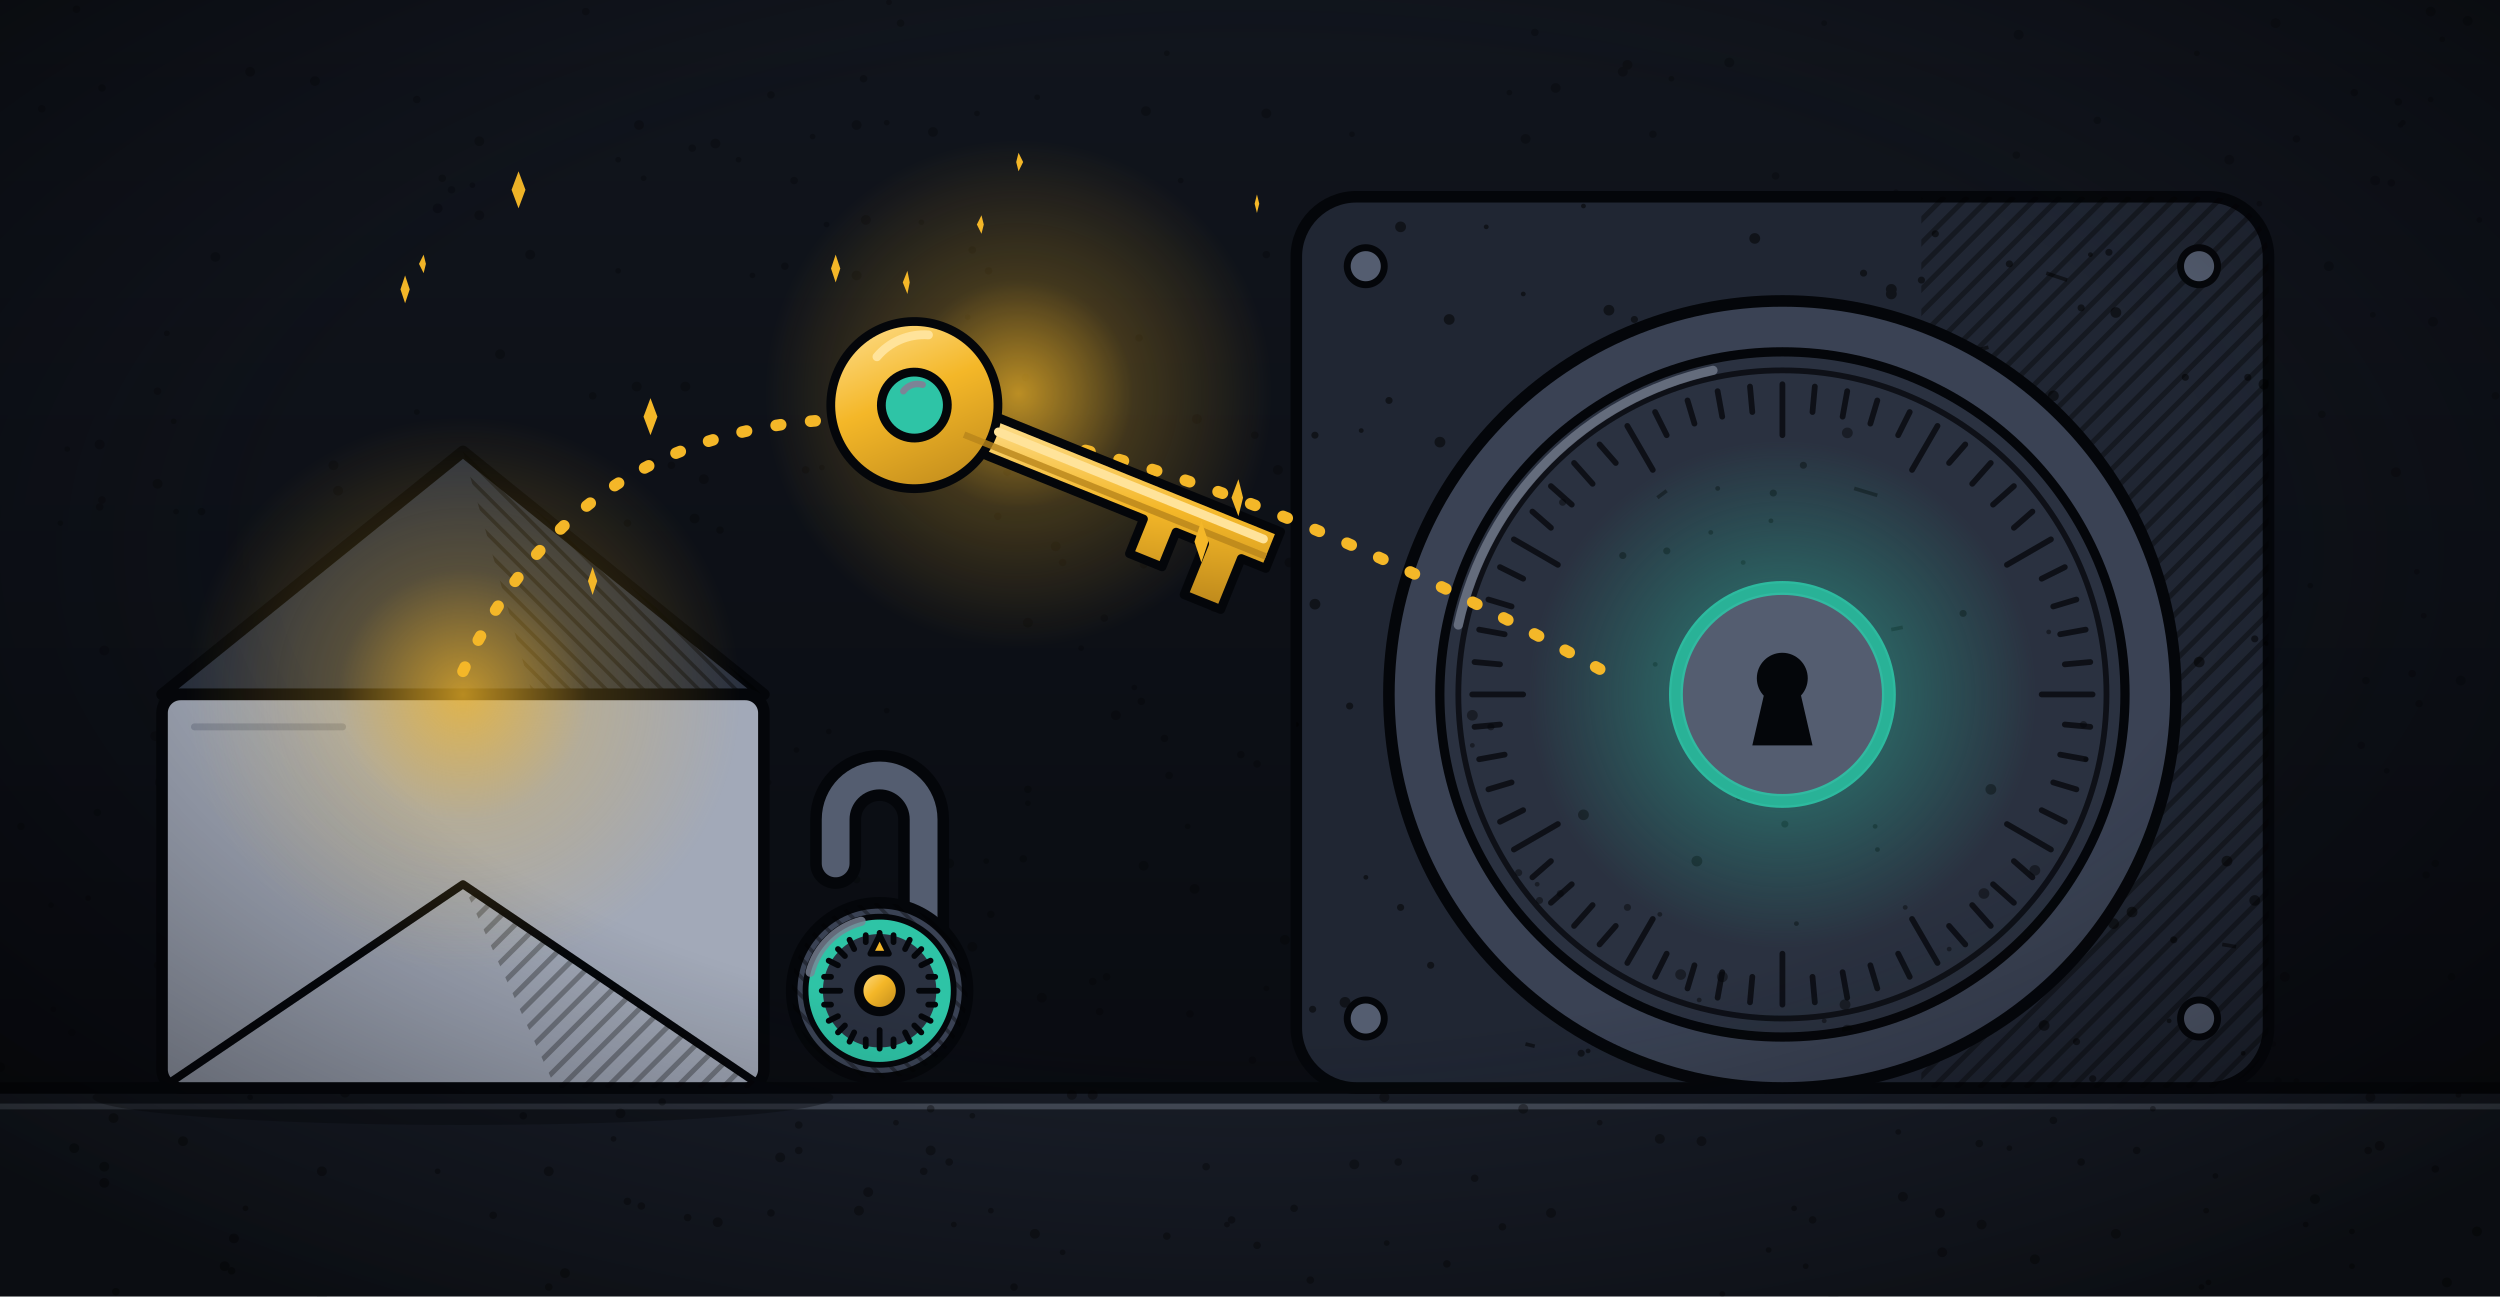
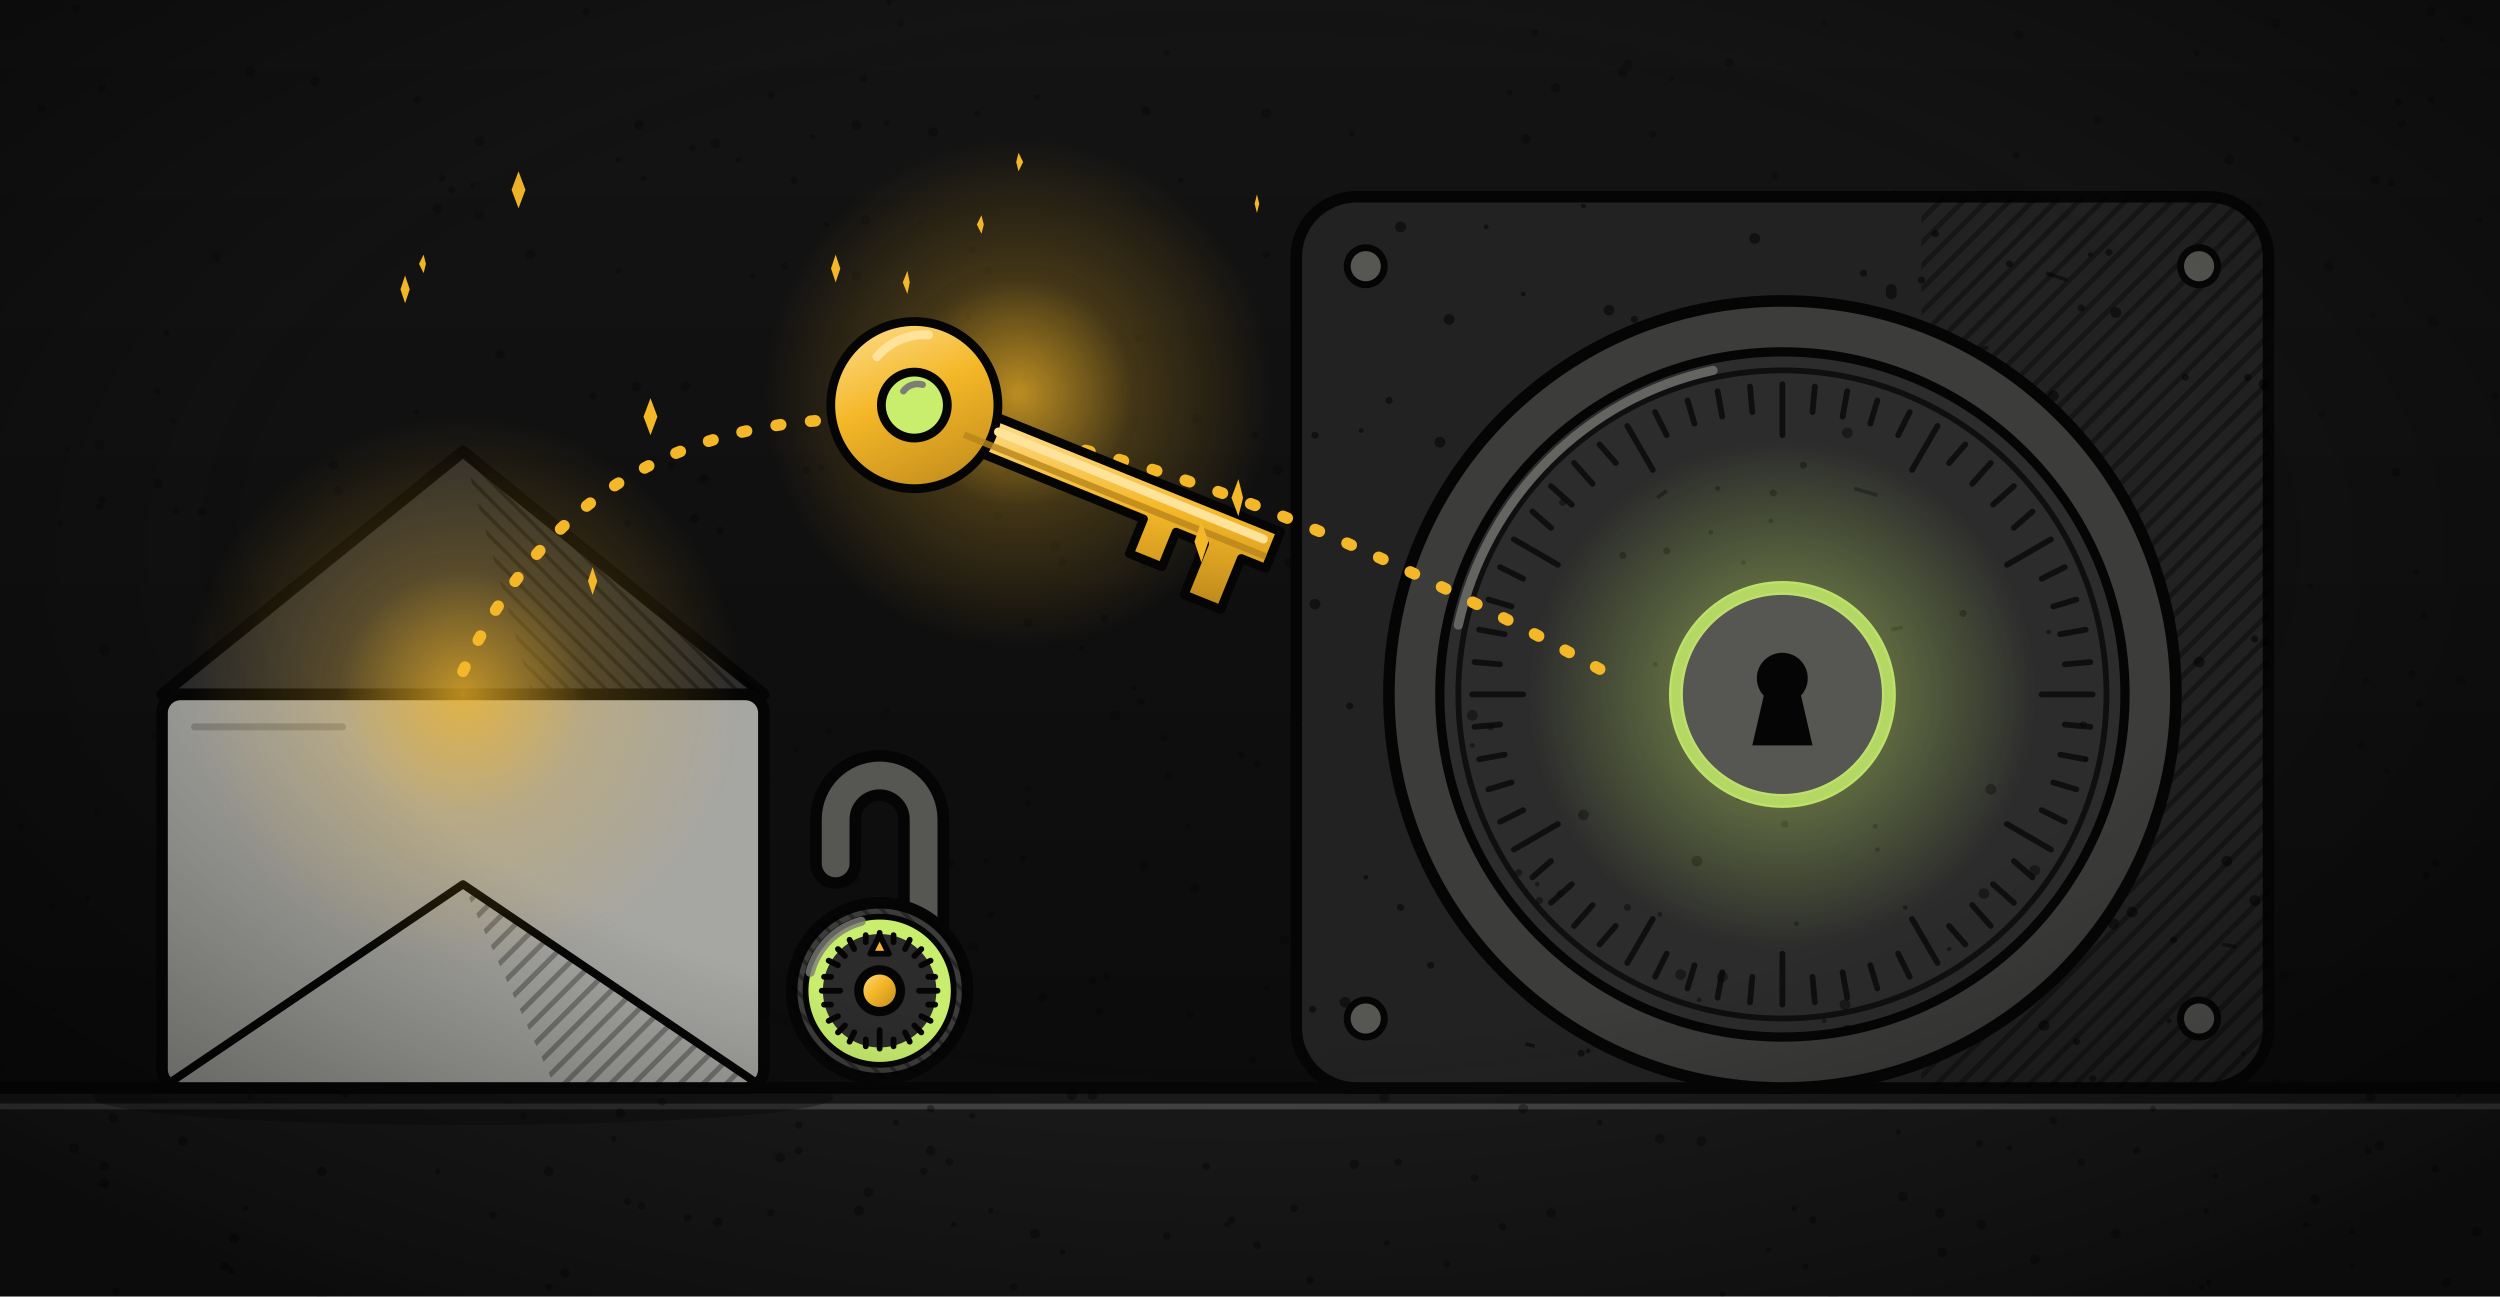
<svg xmlns="http://www.w3.org/2000/svg" viewBox="0 0 1080 560" width="1080" height="560">
  <defs>
    <radialGradient id="vig" cx="50%" cy="42%" r="70%">
-       <stop offset="55%" stop-color="#080A0F" stop-opacity="0" />
+       <stop offset="55%" stop-color="#0A0A0A" stop-opacity="0" />
      <stop offset="100%" stop-color="#000000" stop-opacity="0.55" />
    </radialGradient>
    <radialGradient id="glow">
      <stop offset="0%" stop-color="#F4B728" stop-opacity="0.75" />
      <stop offset="45%" stop-color="#F4B728" stop-opacity="0.22" />
      <stop offset="100%" stop-color="#F4B728" stop-opacity="0" />
    </radialGradient>
-     <radialGradient id="glowj">
-       <stop offset="0%" stop-color="#2EC4A6" stop-opacity="0.55" />
-       <stop offset="100%" stop-color="#2EC4A6" stop-opacity="0" />
+     <radialGradient id="glowl">
+       <stop offset="0%" stop-color="#C9EE6E" stop-opacity="0.55" />
+       <stop offset="100%" stop-color="#C9EE6E" stop-opacity="0" />
    </radialGradient>
    <linearGradient id="sky" x1="0" y1="0" x2="0" y2="1">
-       <stop offset="0" stop-color="#11151D" />
-       <stop offset="1" stop-color="#080A0F" />
+       <stop offset="0" stop-color="#141414" />
+       <stop offset="1" stop-color="#0A0A0A" />
    </linearGradient>
    <linearGradient id="goldg" x1="0" y1="0" x2="1" y2="1">
      <stop offset="0" stop-color="#FFE39A" />
      <stop offset=".45" stop-color="#F4B728" />
      <stop offset="1" stop-color="#B8841A" />
    </linearGradient>
    <clipPath id="cv">
      <rect width="1080" height="560" />
    </clipPath>
  </defs>
  <g clip-path="url(#cv)">
    <rect width="1080" height="560" fill="url(#sky)" />
    <clipPath id="t1">
      <rect width="1080" height="560" />
    </clipPath>
    <g clip-path="url(#t1)" opacity="0.24">
      <path d="M1044 247h.1M38 388h.1M828 133h.1M673 345h.1M99 400h.1M543 493h.1M288 367h.1M490 297h.1M177 312h.1M29 194h.1M871 99h.1M940 333h.1M319 69h.1M76 221h.1M966 450h.1M72 144h.1M744 532h.1M455 533h.1M510 78h.1M75 182h.1M722 34h.1M819 83h.1M344 324h.1M200 352h.1M1047 266h.1M78 388h.1M636 307h.1M278 77h.1M426 372h.1M358 316h.1M1025 136h.1M824 378h.1M652 40h.1M1055 17h.1M261 551h.1M448 42h.1M617 207h.1M1071 95h.1M383 307h.1M751 112h.1M342 480h.1M169 516h.1M740 276h.1M900 88h.1M976 88h.1M26 226h.1M776 402h.1M771 272h.1M181 444h.1M296 548h.1M217 293h.1M524 263h.1M22 391h.1M998 253h.1M423 536h.1M398 96h.1M868 287h.1M137 378h.1M788 10h.1M815 495h.1M920 274h.1M801 292h.1M1031 333h.1M798 280h.1M669 487h.1M97 390h.1M520 475h.1M680 241h.1M422 49h.1M383 53h.1M467 280h.1M666 139h.1M851 394h.1M682 187h.1M852 542h.1M183 318h.1M549 524h.1M992 467h.1M820 252h.1M325 119h.1M444 347h.1M582 434h.1M1037 54h.1M1051 481h.1M105 551h.1M23 436h.1M685 251h.1M180 178h.1M355 202h.1M686 291h.1M949 23h.1M547 427h.1M513 357h.1M982 451h.1M204 80h.1M365 518h.1M100 499h.1M218 361h.1M351 59h.1M96 324h.1M839 531h.1M267 117h.1M504 23h.1M869 534h.1M1050 43h.1M79 538h.1M584 58h.1M418 137h.1M874 106h.1M267 69h.1M822 155h.1M357 97h.1M332 338h.1M1038 53h.1M73 402h.1M630 205h.1M565 545h.1M957 389h.1M384 1h.1" stroke="#000000" stroke-width="2.4" stroke-linecap="round" />
      <path d="M70 303h.1M68 169h.1M1017 40h.1M155 265h.1M180 43h.1M1033 79h.1M324 475h.1M44 216h.1M536 326h.1M514 438h.1M475 437h.1M111 471h.1M875 88h.1M1078 171h.1M428 395h.1M541 458h.1M43 219h.1M224 461h.1M1011 513h.1M580 516h.1M906 52h.1M299 64h.1M430 196h.1M251 275h.1M333 41h.1M322 471h.1M31 446h.1M714 58h.1M959 501h.1M1059 422h.1M323 384h.1M210 456h.1M367 187h.1M1052 373h.1M980 473h.1M835 478h.1M578 336h.1M44 38h.1M744 213h.1M895 239h.1M933 200h.1M1048 378h.1M505 335h.1M311 229h.1M253 5h.1M348 203h.1M769 360h.1M1045 304h.1M879 229h.1M815 329h.1M137 439h.1M105 312h.1M258 391h.1M1003 179h.1M992 60h.1M969 97h.1M281 181h.1M623 381h.1M659 340h.1M542 188h.1M875 244h.1M622 305h.1M678 116h.1M882 463h.1M748 466h.1M1042 291h.1M870 382h.1M195 82h.1M191 77h.1M101 303h.1M649 150h.1M929 264h.1M478 422h.1M370 380h.1M734 290h.1M18 491h.1M255 427h.1M427 117h.1M373 34h.1M964 136h.1M984 467h.1M459 243h.1M650 369h.1M1022 294h.1M115 505h.1M205 290h.1M815 459h.1M832 524h.1M18 47h.1M376 187h.1M389 10h.1M622 171h.1M716 556h.1M492 146h.1M547 110h.1M205 462h.1M704 379h.1M342 518h.1M449 524h.1M435 204h.1M320 461h.1M256 171h.1M444 341h.1M241 311h.1M271 226h.1M204 547h.1M1020 322h.1M979 237h.1M339 115h.1M681 225h.1M472 424h.1M767 76h.1M290 544h.1M871 67h.1M68 417h.1M360 482h.1M493 303h.1M33 4h.1M940 334h.1M456 532h.1M42 351h.1M9 357h.1M793 371h.1M442 371h.1M625 516h.1M290 201h.1M1037 487h.1M443 163h.1M543 330h.1M431 223h.1M775 479h.1M212 365h.1M194 291h.1M122 375h.1M747 449h.1M945 85h.1M538 520h.1M140 318h.1M343 78h.1M870 357h.1M224 343h.1M87 221h.1M420 108h.1M494 244h.1M1036 44h.1M83 421h.1M503 319h.1M477 267h.1M798 392h.1M663 14h.1" stroke="#000000" stroke-width="3.2" stroke-linecap="round" />
      <path d="M98 528h.1M1066 9h.1M74 378h.1M625 151h.1M490 233h.1M450 431h.1M883 368h.1M207 61h.1M1050 475h.1M349 441h.1M547 49h.1M1006 115h.1M326 455h.1M165 508h.1M674 518h.1M300 224h.1M296 167h.1M304 207h.1M374 95h.1M494 374h.1M608 533h.1M495 48h.1M557 243h.1M282 272h.1M237 282h.1M983 10h.1M516 384h.1M1026 78h.1M672 38h.1M987 422h.1M139 560h.1M673 111h.1M160 379h.1M229 110h.1M670 409h.1M703 28h.1M630 149h.1M648 484h.1M258 248h.1M188 530h.1M555 406h.1M403 57h.1M571 225h.1M424 164h.1M654 378h.1M93 111h.1M171 371h.1M108 31h.1M1058 521h.1M1050 5h.1M642 159h.1M872 15h.1M892 457h.1M953 359h.1M456 236h.1M630 140h.1M833 437h.1M925 341h.1M444 269h.1M189 90h.1M757 365h.1M900 411h.1M968 551h.1M704 290h.1M689 530h.1M696 538h.1M69 338h.1M952 198h.1M659 60h.1M482 309h.1M45 281h.1M624 348h.1M619 189h.1M370 119h.1M602 193h.1M144 201h.1M136 35h.1M171 346h.1M663 335h.1M852 421h.1M207 93h.1M248 237h.1M410 373h.1M281 200h.1M167 354h.1M936 508h.1M701 31h.1M729 144h.1M67 318h.1M963 69h.1M875 403h.1M565 481h.1M747 27h.1M403 163h.1M509 485h.1M146 212h.1M1063 294h.1M330 529h.1M43 192h.1M7 478h.1M240 363h.1M600 499h.1M68 209h.1M0 461h.1M579 123h.1M275 167h.1M805 119h.1M216 153h.1M972 297h.1M792 560h.1M956 132h.1M62 500h.1M552 203h.1M684 455h.1M353 539h.1M309 62h.1M517 181h.1M760 110h.1M951 428h.1M1035 204h.1M956 270h.1M314 431h.1M370 54h.1M561 286h.1M1051 139h.1M90 436h.1M219 368h.1M420 409h.1M257 426h.1M953 276h.1M121 294h.1M915 92h.1M148 541h.1M276 54h.1" stroke="#000000" stroke-width="4.2" stroke-linecap="round" />
    </g>
-     <rect y="470" width="1080" height="90" fill="#181D27" />
-     <path d="M0 470H1080" stroke="#04060A" stroke-width="5" />
-     <path d="M0 478H1080" stroke="#7C8496" stroke-width="2.5" opacity=".45" />
+     <rect y="470" width="1080" height="90" fill="#1A1A1A" />
+     <path d="M0 470H1080" stroke="#050505" stroke-width="5" />
+     <path d="M0 478H1080" stroke="#7C7C78" stroke-width="2.5" opacity=".45" />
    <clipPath id="t2">
      <rect y="470" width="1080" height="90" />
    </clipPath>
    <g clip-path="url(#t2)" opacity="0.35">
      <path d="M820 489h.1M420 482h.1M265 492h.1M775 522h.1M387 485h.1M1016 547h.1M1062 473h.1M953 523h.1M1016 532h.1M930 479h.1M954 554h.1M459 541h.1M957 508h.1M868 496h.1M780 547h.1M951 556h.1M691 485h.1M412 529h.1M189 506h.1M744 559h.1M428 523h.1M106 522h.1M108 474h.1M530 529h.1M764 540h.1M996 529h.1M599 537h.1" stroke="#000000" stroke-width="2.4" stroke-linecap="round" />
      <path d="M899 502h.1M297 526h.1M504 534h.1M625 546h.1M637 509h.1M604 502h.1M100 549h.1M566 553h.1M1052 505h.1M649 530h.1M1023 497h.1M402 479h.1M410 502h.1M783 527h.1M333 524h.1M399 506h.1M345 486h.1M855 494h.1M559 522h.1M543 538h.1M438 556h.1M532 527h.1M50 558h.1M345 497h.1M213 525h.1M226 482h.1M923 497h.1M277 521h.1M887 484h.1M271 519h.1M237 556h.1M286 476h.1M521 504h.1" stroke="#000000" stroke-width="3.2" stroke-linecap="round" />
      <path d="M49 483h.1M337 500h.1M658 479h.1M1070 532h.1M1000 518h.1M268 481h.1M402 497h.1M101 535h.1M310 528h.1M1024 474h.1M244 550h.1M735 493h.1M463 473h.1M585 503h.1M371 523h.1M32 496h.1M139 506h.1M447 533h.1M879 544h.1M914 533h.1M1028 495h.1M856 529h.1M237 506h.1M670 524h.1M45 511h.1M79 493h.1M472 473h.1M717 492h.1M822 517h.1M149 472h.1M598 474h.1M838 524h.1M97 547h.1M45 504h.1M375 515h.1M1057 554h.1M839 541h.1" stroke="#000000" stroke-width="4.2" stroke-linecap="round" />
    </g>
-     <rect x="560" y="85" width="420" height="385" rx="26" fill="#202633" stroke="#04060A" stroke-width="5" />
+     <rect x="560" y="85" width="420" height="385" rx="26" fill="#222222" stroke="#050505" stroke-width="5" />
    <clipPath id="t3">
      <rect x="560" y="85" width="420" height="385" rx="26" />
    </clipPath>
    <g clip-path="url(#t3)" opacity=".5">
      <path d="M787 279h.1M969 455h.1M795 329h.1M749 277h.1M937 441h.1M931 297h.1M769 252h.1M740 201h.1M822 391h.1M642 98h.1M888 199h.1M775 384h.1M683 386h.1M829 401h.1M638 221h.1M862 417h.1M887 344h.1M560 313h.1M829 328h.1M588 186h.1M979 278h.1M903 110h.1M755 280h.1M590 379h.1M686 454h.1M830 446h.1M703 347h.1M645 305h.1M800 399h.1M940 320h.1M611 254h.1M780 283h.1M684 89h.1M714 460h.1M794 231h.1M663 280h.1M658 127h.1M690 301h.1" stroke="#000000" stroke-width="2" stroke-linecap="round" />
      <path d="M911 109h.1M629 359h.1M944 163h.1M904 466h.1M734 285h.1M974 276h.1M830 121h.1M744 246h.1M667 417h.1M688 385h.1M568 188h.1M618 417h.1M605 392h.1M828 244h.1M939 406h.1M868 114h.1M899 133h.1M716 166h.1M836 101h.1M600 173h.1M682 393h.1M897 450h.1M832 161h.1M805 118h.1M624 304h.1M839 362h.1M832 415h.1M567 436h.1M706 138h.1M683 455h.1M583 305h.1M663 261h.1M971 163h.1M782 293h.1" stroke="#000000" stroke-width="3" stroke-linecap="round" />
      <path d="M886 296h.1M626 138h.1M842 216h.1M625 250h.1M896 413h.1M950 286h.1M974 389h.1M817 127h.1M604 307h.1M844 387h.1M666 342h.1M682 412h.1M817 125h.1M831 380h.1M605 98h.1M748 199h.1M829 415h.1M758 103h.1M700 300h.1M834 335h.1M568 261h.1M914 135h.1M731 162h.1M859 267h.1M978 166h.1M622 191h.1M883 443h.1M921 394h.1M825 344h.1M695 134h.1M887 171h.1M581 433h.1M676 192h.1M913 399h.1M962 372h.1" stroke="#000000" stroke-width="4.6" stroke-linecap="round" />
      <path d="M855 151l4 -1M659 451l4 1M674 174l9 0M797 464l4 -2M829 266l10 -2M794 260l6 2M886 391l8 1M960 408l6 1M884 118l9 3M673 377l8 2" stroke="#000000" stroke-width="1.6" />
    </g>
    <clipPath id="t4">
      <path d="M830 85H954A26 26 0 0 1 980 111V444A26 26 0 0 1 954 470H830Z" />
    </clipPath>
    <g clip-path="url(#t4)" opacity=".35">
      <path d="M435 470L820 85M445 470L830 85M455 470L840 85M465 470L850 85M475 470L860 85M485 470L870 85M495 470L880 85M505 470L890 85M515 470L900 85M525 470L910 85M535 470L920 85M545 470L930 85M555 470L940 85M565 470L950 85M575 470L960 85M585 470L970 85M595 470L980 85M605 470L990 85M615 470L1000 85M625 470L1010 85M635 470L1020 85M645 470L1030 85M655 470L1040 85M665 470L1050 85M675 470L1060 85M685 470L1070 85M695 470L1080 85M705 470L1090 85M715 470L1100 85M725 470L1110 85M735 470L1120 85M745 470L1130 85M755 470L1140 85M765 470L1150 85M775 470L1160 85M785 470L1170 85M795 470L1180 85M805 470L1190 85M815 470L1200 85M825 470L1210 85M835 470L1220 85M845 470L1230 85M855 470L1240 85M865 470L1250 85M875 470L1260 85M885 470L1270 85M895 470L1280 85M905 470L1290 85M915 470L1300 85M925 470L1310 85M935 470L1320 85M945 470L1330 85M955 470L1340 85M965 470L1350 85M975 470L1360 85M985 470L1370 85M995 470L1380 85M1005 470L1390 85M1015 470L1400 85M1025 470L1410 85M1035 470L1420 85M1045 470L1430 85M1055 470L1440 85M1065 470L1450 85M1075 470L1460 85M1085 470L1470 85M1095 470L1480 85M1105 470L1490 85M1115 470L1500 85M1125 470L1510 85M1135 470L1520 85M1145 470L1530 85M1155 470L1540 85M1165 470L1550 85M1175 470L1560 85M1185 470L1570 85M1195 470L1580 85M1205 470L1590 85M1215 470L1600 85M1225 470L1610 85M1235 470L1620 85M1245 470L1630 85M1255 470L1640 85M1265 470L1650 85M1275 470L1660 85M1285 470L1670 85M1295 470L1680 85M1305 470L1690 85M1315 470L1700 85M1325 470L1710 85M1335 470L1720 85M1345 470L1730 85M1355 470L1740 85M1365 470L1750 85" stroke="#000000" stroke-width="2.2" />
    </g>
-     <circle cx="590" cy="115" r="8" fill="#545D70" stroke="#04060A" stroke-width="3" />
-     <circle cx="590" cy="440" r="8" fill="#545D70" stroke="#04060A" stroke-width="3" />
-     <circle cx="950" cy="115" r="8" fill="#545D70" stroke="#04060A" stroke-width="3" />
-     <circle cx="950" cy="440" r="8" fill="#545D70" stroke="#04060A" stroke-width="3" />
-     <circle cx="770" cy="300" r="170" fill="#3A4254" stroke="#04060A" stroke-width="5" />
-     <circle cx="770" cy="300" r="148" fill="#2A3140" stroke="#04060A" stroke-width="4" />
+     <circle cx="590" cy="115" r="8" fill="#565653" stroke="#050505" stroke-width="3" />
+     <circle cx="590" cy="440" r="8" fill="#565653" stroke="#050505" stroke-width="3" />
+     <circle cx="950" cy="115" r="8" fill="#565653" stroke="#050505" stroke-width="3" />
+     <circle cx="950" cy="440" r="8" fill="#565653" stroke="#050505" stroke-width="3" />
+     <circle cx="770" cy="300" r="170" fill="#3C3C3B" stroke="#050505" stroke-width="5" />
+     <circle cx="770" cy="300" r="148" fill="#2C2C2C" stroke="#050505" stroke-width="4" />
    <clipPath id="t5">
      <circle cx="770" cy="300" r="148" />
    </clipPath>
    <g clip-path="url(#t5)" opacity=".4">
      <path d="M664 382h.1M752 311h.1M715 287h.1M742 211h.1M823 392h.1M810 357h.1M753 243h.1M765 225h.1M734 432h.1M783 255h.1M913 383h.1M717 395h.1M885 273h.1M788 441h.1M828 158h.1M751 345h.1M776 275h.1M645 180h.1M735 279h.1M842 410h.1M811 367h.1M636 322h.1M739 230h.1M776 399h.1M901 382h.1M901 328h.1" stroke="#000000" stroke-width="2" stroke-linecap="round" />
      <path d="M644 446h.1M756 306h.1M720 238h.1M848 265h.1M876 405h.1M900 313h.1M779 201h.1M766 213h.1M675 217h.1M674 386h.1M644 314h.1M771 356h.1M703 392h.1M785 326h.1M656 377h.1M880 418h.1M665 389h.1M701 240h.1M918 170h.1" stroke="#000000" stroke-width="3" stroke-linecap="round" />
      <path d="M879 376h.1M798 445h.1M726 421h.1M744 422h.1M857 386h.1M733 372h.1M860 341h.1M797 434h.1M636 309h.1M662 181h.1M855 439h.1M684 352h.1M798 187h.1" stroke="#000000" stroke-width="4.6" stroke-linecap="round" />
      <path d="M801 211l10 3M716 215l4 -3M817 272l5 -1M878 164l5 3M890 189l7 2" stroke="#000000" stroke-width="1.6" />
    </g>
-     <g fill="none" stroke="#04060A" opacity=".75">
+     <g fill="none" stroke="#050505" opacity=".75">
      <circle cx="770" cy="300" r="140" stroke-width="2.5" />
      <path d="M770 166L770 188M784 167L783 178M798 169L796 180M811 173L808 183M825 178L820 188M837 184L826 203M849 192L842 200M860 200L852 209M870 210L861 218M878 221L870 228M886 233L867 244M892 245L882 250M897 259L887 262M901 272L890 274M903 286L892 287M904 300L882 300M903 314L892 313M901 328L890 326M897 341L887 338M892 355L882 350M886 367L867 356M878 379L870 372M870 390L861 382M860 400L852 391M849 408L842 400M837 416L826 397M825 422L820 412M811 427L808 417M798 431L796 420M784 433L783 422M770 434L770 412M756 433L757 422M742 431L744 420M729 427L732 417M715 422L720 412M703 416L714 397M691 408L698 400M680 400L688 391M670 390L679 382M662 379L670 372M654 367L673 356M648 355L658 350M643 341L653 338M639 328L650 326M637 314L648 313M636 300L658 300M637 286L648 287M639 272L650 274M643 259L653 262M648 245L658 250M654 233L673 244M662 221L670 228M670 210L679 218M680 200L688 209M691 192L698 200M703 184L714 203M715 178L720 188M729 173L732 183M742 169L744 180M756 167L757 178" stroke-width="2.5" stroke-linecap="round" />
    </g>
-     <path d="M630 270A144 144 0 0 1 740 160" fill="none" stroke="#7C8496" stroke-width="4" stroke-linecap="round" opacity=".7" />
-     <circle cx="770" cy="300" r="110" fill="url(#glowj)" />
-     <circle cx="770" cy="300" r="46" fill="#545D70" stroke="#04060A" stroke-width="4" />
-     <circle cx="770" cy="300" r="46" fill="none" stroke="#2EC4A6" stroke-width="6" opacity=".9" />
-     <path d="M770 282a11 11 0 1 1 -.1 0zM763 296h14l6 26h-26z" fill="#04060A" />
-     <ellipse cx="200.0" cy="474" rx="160" ry="12" fill="#04060A" opacity=".35" />
-     <path d="M70 300L200 195L330 300Z" fill="#2A3140" stroke="#04060A" stroke-width="5" stroke-linejoin="round" />
+     <path d="M630 270A144 144 0 0 1 740 160" fill="none" stroke="#7C7C78" stroke-width="4" stroke-linecap="round" opacity=".7" />
+     <circle cx="770" cy="300" r="110" fill="url(#glowl)" />
+     <circle cx="770" cy="300" r="46" fill="#565653" stroke="#050505" stroke-width="4" />
+     <circle cx="770" cy="300" r="46" fill="none" stroke="#C9EE6E" stroke-width="6" opacity=".9" />
+     <path d="M770 282a11 11 0 1 1 -.1 0zM763 296h14l6 26h-26z" fill="#050505" />
+     <ellipse cx="200.0" cy="474" rx="160" ry="12" fill="#050505" opacity=".35" />
+     <path d="M70 300L200 195L330 300Z" fill="#2C2C2C" stroke="#050505" stroke-width="5" stroke-linejoin="round" />
    <clipPath id="t6">
      <path d="M200 195L330 300H230Z" />
    </clipPath>
    <g clip-path="url(#t6)" opacity=".4">
      <path d="M87 195L192 300M95 195L200 300M103 195L208 300M111 195L216 300M119 195L224 300M127 195L232 300M135 195L240 300M143 195L248 300M151 195L256 300M159 195L264 300M167 195L272 300M175 195L280 300M183 195L288 300M191 195L296 300M199 195L304 300M207 195L312 300M215 195L320 300M223 195L328 300M231 195L336 300M239 195L344 300M247 195L352 300M255 195L360 300M263 195L368 300M271 195L376 300M279 195L384 300M287 195L392 300M295 195L400 300M303 195L408 300M311 195L416 300M319 195L424 300M327 195L432 300M335 195L440 300M343 195L448 300M351 195L456 300M359 195L464 300M367 195L472 300M375 195L480 300M383 195L488 300M391 195L496 300M399 195L504 300M407 195L512 300M415 195L520 300M423 195L528 300M431 195L536 300M439 195L544 300" stroke="#000000" stroke-width="1.6" />
    </g>
-     <rect x="70" y="300" width="260" height="170" rx="8" fill="#A2A9B8" stroke="#04060A" stroke-width="5" />
-     <path d="M70 470L200 382L330 470" fill="none" stroke="#04060A" stroke-width="3.5" stroke-linejoin="round" />
+     <rect x="70" y="300" width="260" height="170" rx="8" fill="#A6A6A2" stroke="#050505" stroke-width="5" />
+     <path d="M70 470L200 382L330 470" fill="none" stroke="#050505" stroke-width="3.5" stroke-linejoin="round" />
    <clipPath id="t7">
      <path d="M200 382L330 470H240Z" />
    </clipPath>
    <g clip-path="url(#t7)" opacity=".3">
      <path d="M102 470L190 382M112 470L200 382M122 470L210 382M132 470L220 382M142 470L230 382M152 470L240 382M162 470L250 382M172 470L260 382M182 470L270 382M192 470L280 382M202 470L290 382M212 470L300 382M222 470L310 382M232 470L320 382M242 470L330 382M252 470L340 382M262 470L350 382M272 470L360 382M282 470L370 382M292 470L380 382M302 470L390 382M312 470L400 382M322 470L410 382M332 470L420 382M342 470L430 382M352 470L440 382M362 470L450 382M372 470L460 382M382 470L470 382M392 470L480 382M402 470L490 382M412 470L500 382M422 470L510 382" stroke="#000000" stroke-width="2.2" />
    </g>
-     <path d="M84 314H148" stroke="#7C8496" stroke-width="3" opacity=".7" stroke-linecap="round" />
+     <path d="M84 314H148" stroke="#7C7C78" stroke-width="3" opacity=".7" stroke-linecap="round" />
    <circle cx="200.0" cy="300" r="120" fill="url(#glow)" />
-     <path d="M361 373V354A19 19 0 0 1 399 354V407" fill="none" stroke="#04060A" stroke-width="22" stroke-linecap="round" />
-     <path d="M361 373V354A19 19 0 0 1 399 354V407" fill="none" stroke="#545D70" stroke-width="12" stroke-linecap="round" />
-     <circle cx="380" cy="428" r="38" fill="#3A4254" stroke="#04060A" stroke-width="5" />
+     <path d="M361 373V354A19 19 0 0 1 399 354V407" fill="none" stroke="#050505" stroke-width="22" stroke-linecap="round" />
+     <path d="M361 373V354A19 19 0 0 1 399 354V407" fill="none" stroke="#565653" stroke-width="12" stroke-linecap="round" />
+     <circle cx="380" cy="428" r="38" fill="#3C3C3B" stroke="#050505" stroke-width="5" />
    <clipPath id="t8">
      <circle cx="380" cy="428" r="38" />
    </clipPath>
    <g clip-path="url(#t8)" opacity=".35">
      <path d="M258 390L334 466M266 390L342 466M274 390L350 466M282 390L358 466M290 390L366 466M298 390L374 466M306 390L382 466M314 390L390 466M322 390L398 466M330 390L406 466M338 390L414 466M346 390L422 466M354 390L430 466M362 390L438 466M370 390L446 466M378 390L454 466M386 390L462 466M394 390L470 466M402 390L478 466M410 390L486 466M418 390L494 466M426 390L502 466M434 390L510 466M442 390L518 466M450 390L526 466M458 390L534 466M466 390L542 466M474 390L550 466M482 390L558 466M490 390L566 466M498 390L574 466" stroke="#000000" stroke-width="1.6" />
    </g>
-     <circle cx="380" cy="428" r="28" fill="#2A3140" stroke="#2EC4A6" stroke-width="7" />
-     <circle cx="380" cy="428" r="32" fill="none" stroke="#04060A" stroke-width="2.5" />
-     <path d="M380 403L380 411M386 404L386 407M393 406L391 410M398 410L395 413M402 415L398 417M404 422L401 422M405 428L397 428M404 434L401 434M402 441L398 439M398 446L395 443M393 450L391 446M386 452L386 449M380 453L380 445M374 452L374 449M367 450L369 446M362 446L365 443M358 441L362 439M356 434L359 434M355 428L363 428M356 422L359 422M358 415L362 417M362 410L365 413M367 406L369 410M374 404L374 407" stroke="#04060A" stroke-width="2.5" stroke-linecap="round" />
-     <circle cx="380" cy="428" r="9" fill="url(#goldg)" stroke="#04060A" stroke-width="4" />
-     <path d="M380 404l4 -8h-8z" transform="rotate(180 380 404)" fill="#F4B728" stroke="#04060A" stroke-width="2.5" stroke-linejoin="round" />
-     <path d="M350 420A31 31 0 0 1 372 398" fill="none" stroke="#7C8496" stroke-width="4" stroke-linecap="round" opacity=".8" />
+     <circle cx="380" cy="428" r="28" fill="#2C2C2C" stroke="#C9EE6E" stroke-width="7" />
+     <circle cx="380" cy="428" r="32" fill="none" stroke="#050505" stroke-width="2.5" />
+     <path d="M380 403L380 411M386 404L386 407M393 406L391 410M398 410L395 413M402 415L398 417M404 422L401 422M405 428L397 428M404 434L401 434M402 441L398 439M398 446L395 443M393 450L391 446M386 452L386 449M380 453L380 445M374 452L374 449M367 450L369 446M362 446L365 443M358 441L362 439M356 434L359 434M355 428L363 428M356 422L359 422M358 415L362 417M362 410L365 413M367 406L369 410M374 404L374 407" stroke="#050505" stroke-width="2.5" stroke-linecap="round" />
+     <circle cx="380" cy="428" r="9" fill="url(#goldg)" stroke="#050505" stroke-width="4" />
+     <path d="M380 404l4 -8h-8z" transform="rotate(180 380 404)" fill="#F4B728" stroke="#050505" stroke-width="2.5" stroke-linejoin="round" />
+     <path d="M350 420A31 31 0 0 1 372 398" fill="none" stroke="#7C7C78" stroke-width="4" stroke-linecap="round" opacity=".8" />
    <path d="M200.0 290Q300 70 700 294" fill="none" stroke="#F4B728" stroke-width="5" stroke-dasharray="2 13" stroke-linecap="round" />
    <circle cx="440" cy="170" r="110" fill="url(#glow)" />
    <g transform="translate(395 175) rotate(22) scale(0.95)" stroke-linejoin="round">
-       <path d="M24 -9H176V9H164V34H146V9H132V26H116V9H24Z" fill="url(#goldg)" stroke="#04060A" stroke-width="4" />
-       <circle r="38" fill="url(#goldg)" stroke="#04060A" stroke-width="4" />
+       <path d="M24 -9H176V9H164V34H146V9H132V26H116V9H24Z" fill="url(#goldg)" stroke="#050505" stroke-width="4" />
+       <circle r="38" fill="url(#goldg)" stroke="#050505" stroke-width="4" />
      <path d="M-24 -14a28 28 0 0 1 18 -18M40 -3H170" fill="none" stroke="#FFE39A" stroke-width="4" stroke-linecap="round" />
      <path d="M26 4H174" stroke="#B8841A" stroke-width="3" opacity=".8" />
-       <circle r="15" fill="#2EC4A6" stroke="#04060A" stroke-width="4" />
-       <path d="M-7 -4a8 8 0 0 1 7 -6" fill="none" stroke="#7C8496" stroke-width="3" stroke-linecap="round" />
+       <circle r="15" fill="#C9EE6E" stroke="#050505" stroke-width="4" />
+       <path d="M-7 -4a8 8 0 0 1 7 -6" fill="none" stroke="#7C7C78" stroke-width="3" stroke-linecap="round" />
    </g>
    <path d="M543 84L544 88L543 92L542 88ZM183 110L184 114L183 118L181 114ZM281 172L284 180L281 188L278 180ZM440 66L442 70L440 74L439 70ZM392 117L393 122L392 127L390 122ZM224 74L227 82L224 90L221 82ZM535 207L537 215L535 223L532 215ZM175 119L177 125L175 131L173 125ZM256 245L258 251L256 257L254 251ZM519 225L522 234L519 243L516 234ZM361 110L363 116L361 122L359 116ZM424 93L425 97L424 101L422 97Z" fill="#F4B728" />
    <rect width="1080" height="560" fill="url(#vig)" />
  </g>
</svg>
